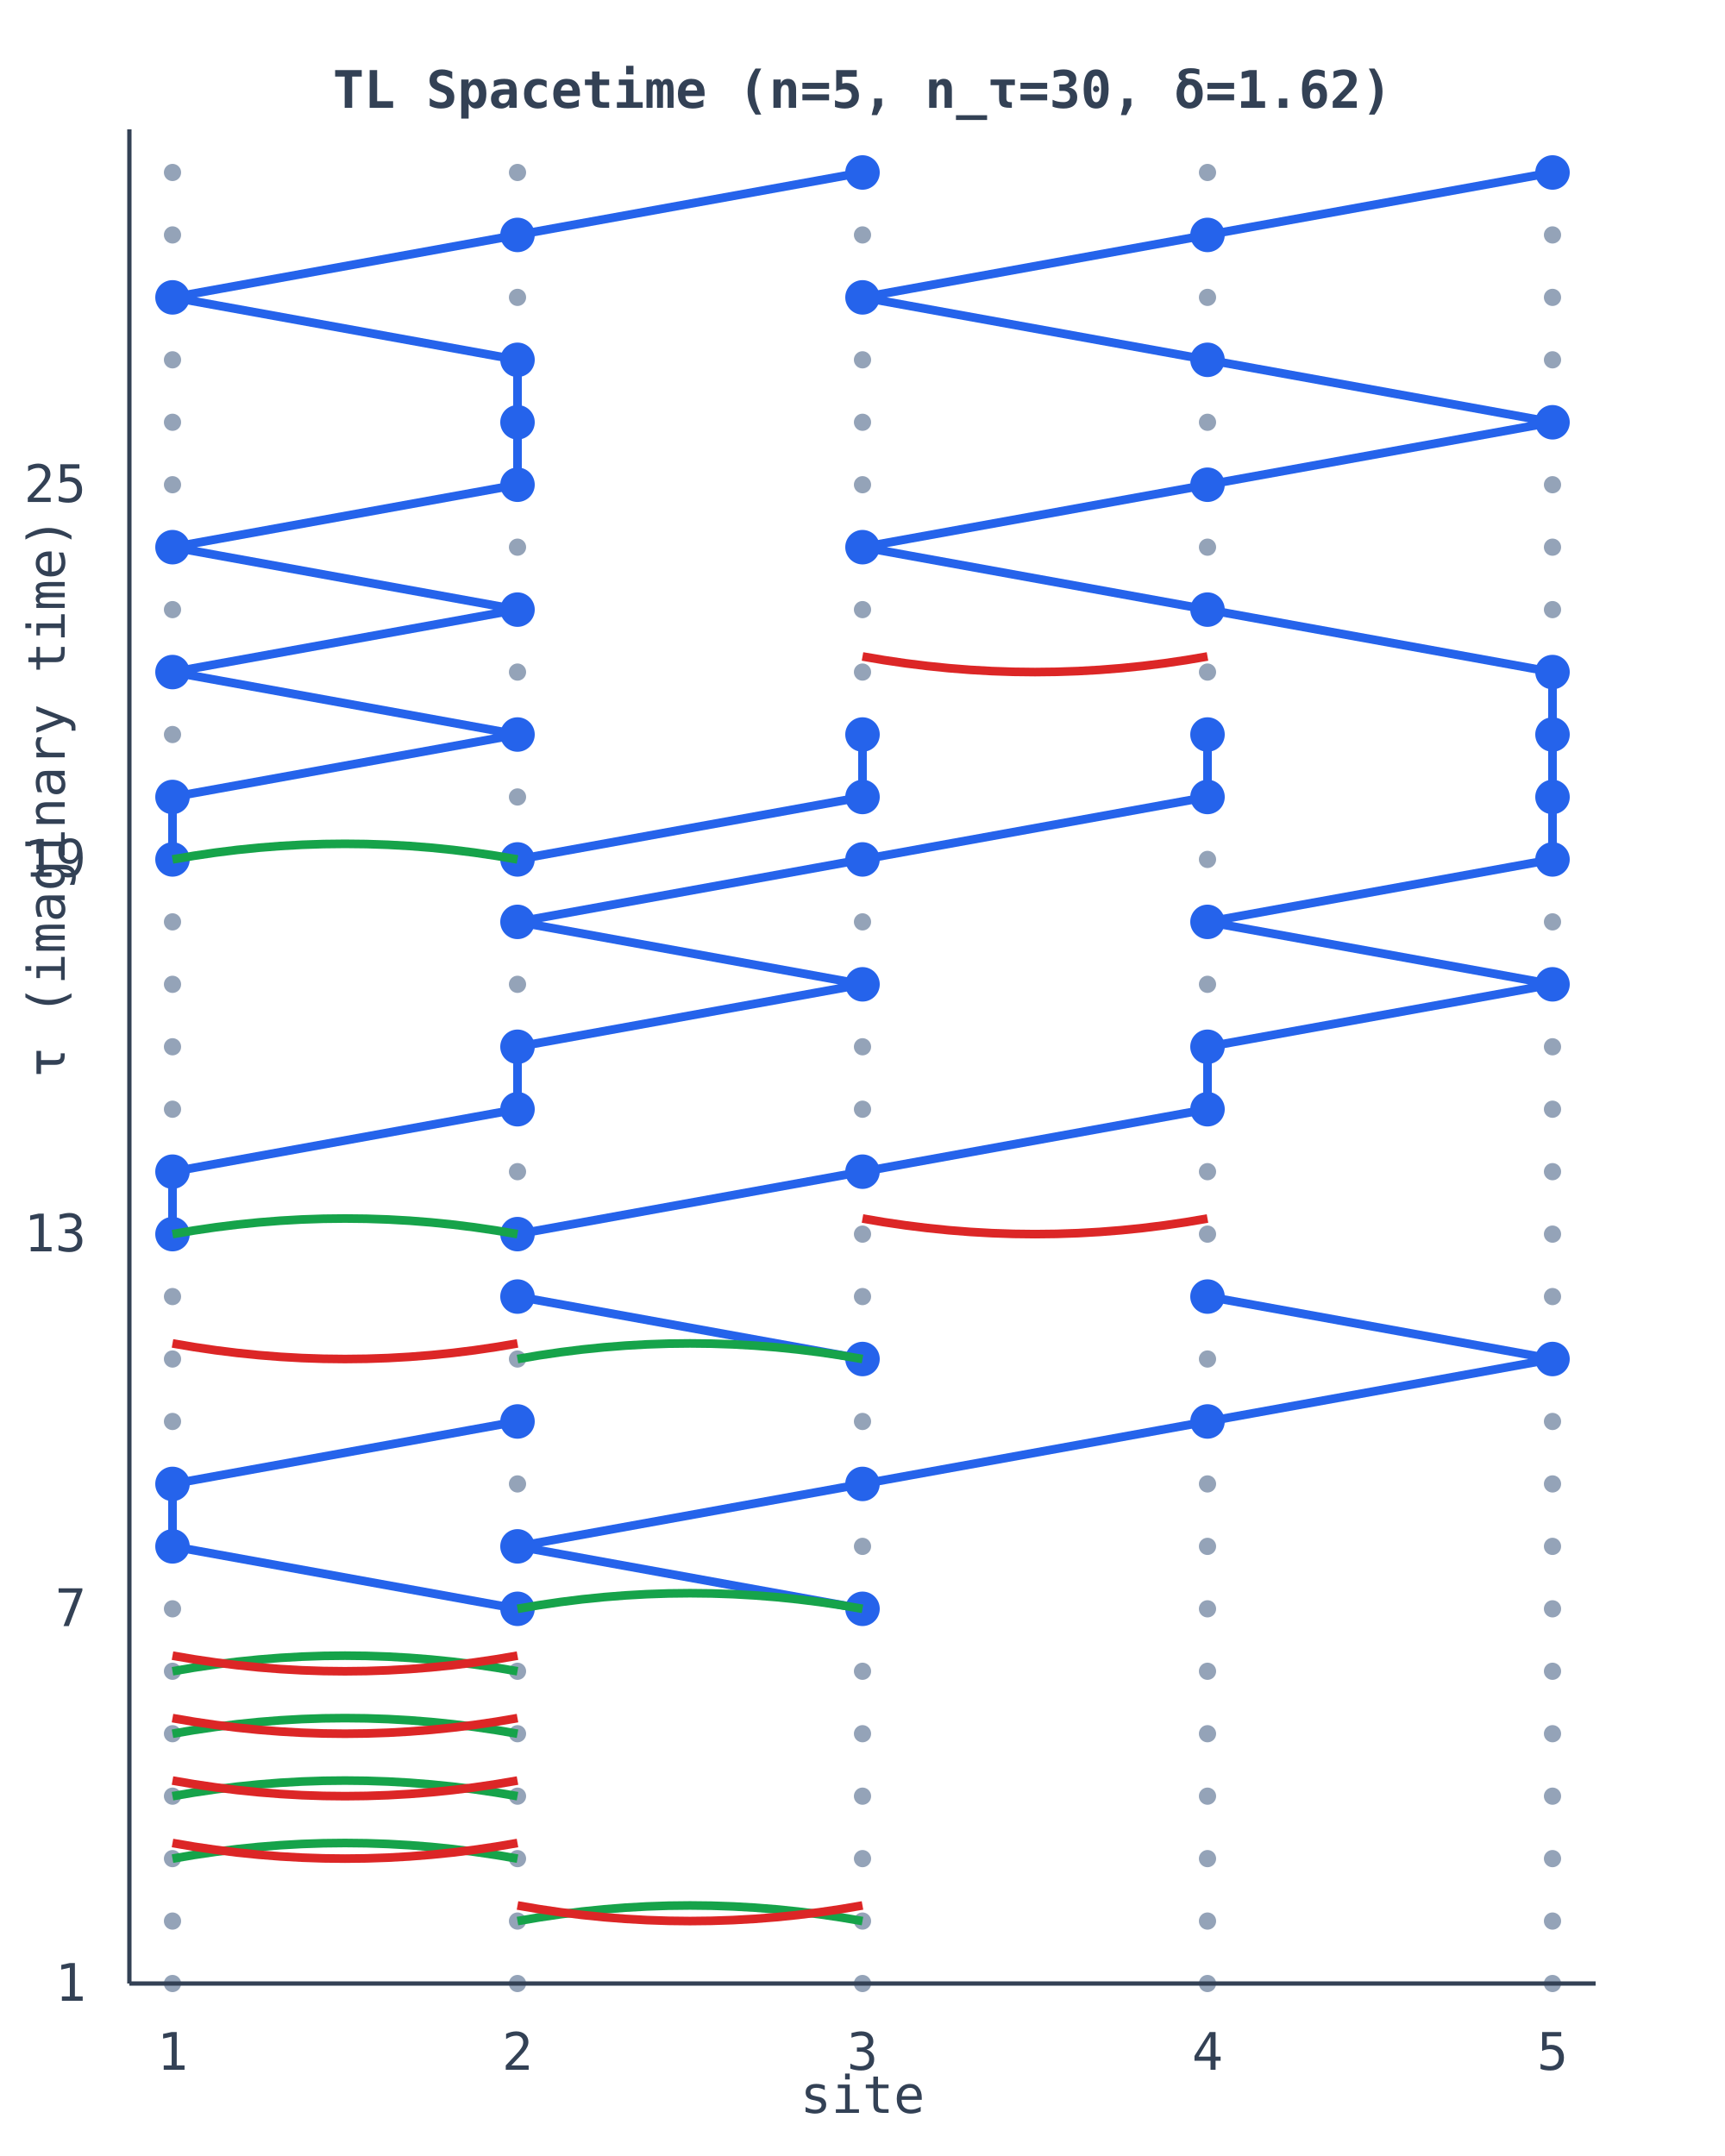
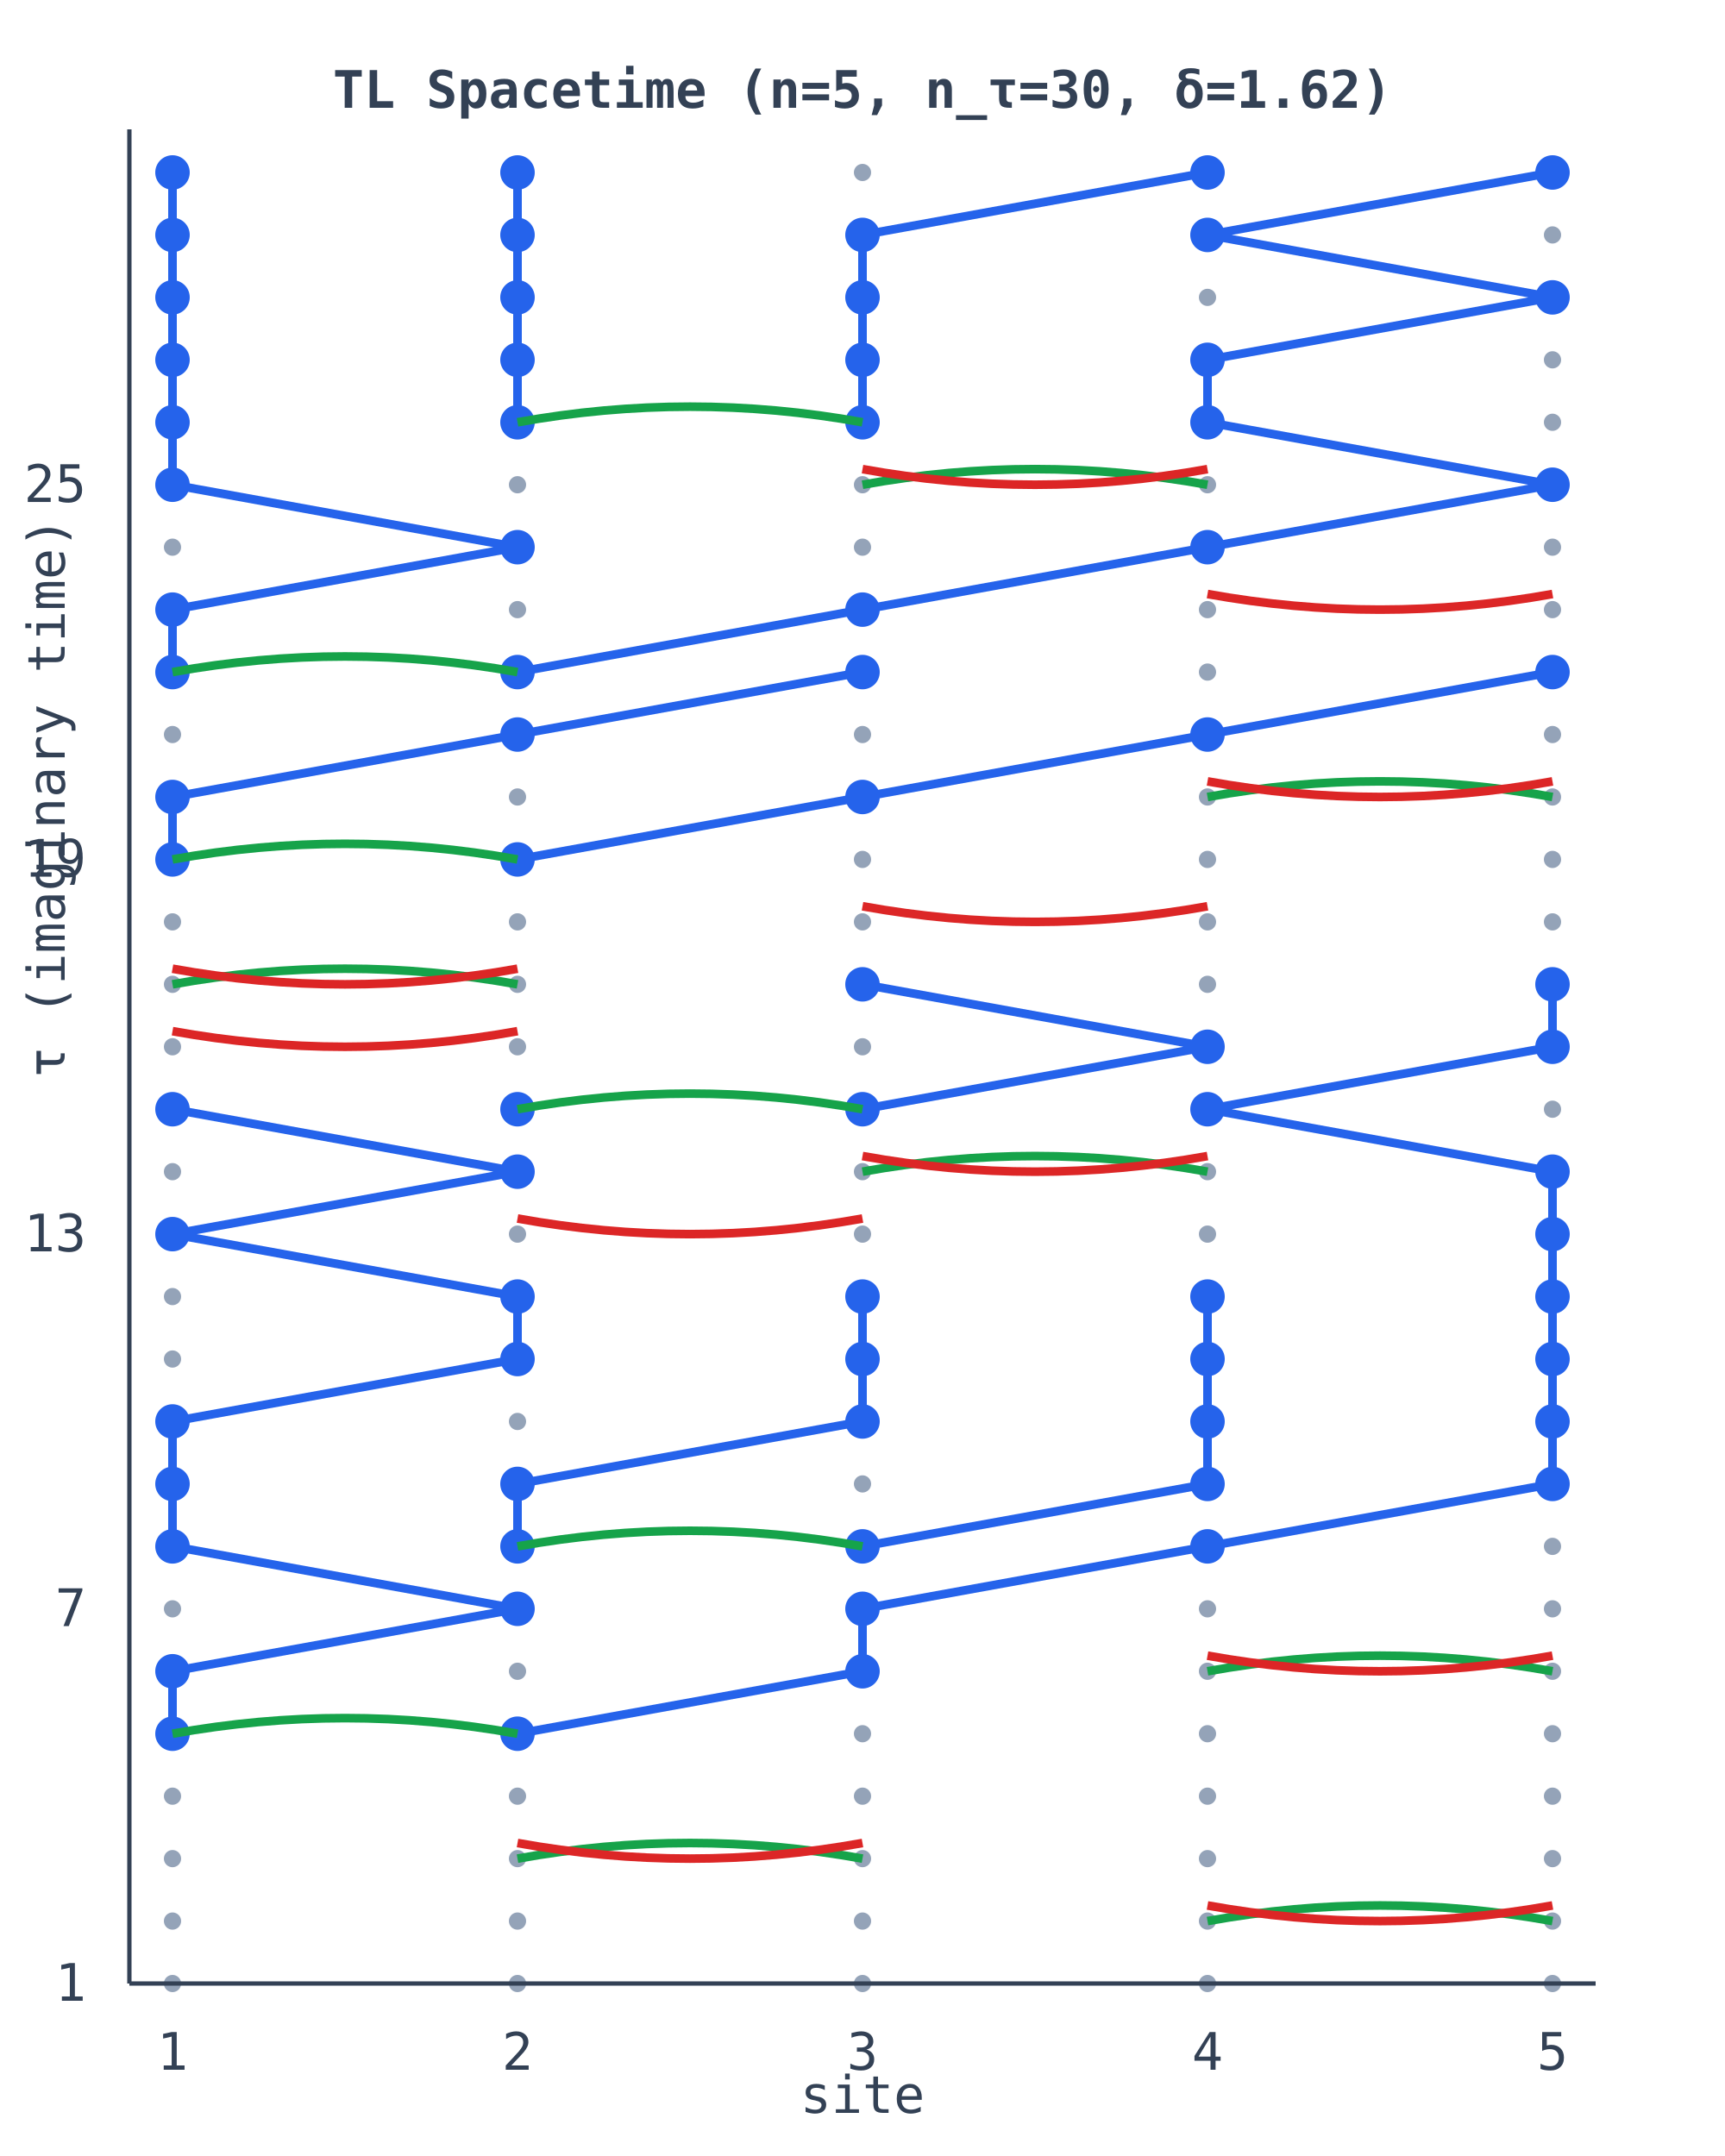
<svg xmlns="http://www.w3.org/2000/svg" width="400" height="500" viewBox="0 0 400 500">
  <style>
    .worldline { stroke: #2563eb; stroke-width: 2; fill: none; }
    .site-dot { fill: #94a3b8; }
    .worldline-dot { fill: #2563eb; }
    .vertex-cup { fill: none; stroke: #16a34a; stroke-width: 2; }
    .vertex-cap { fill: none; stroke: #dc2626; stroke-width: 2; }
    .axis { stroke: #334155; stroke-width: 1; }
    .label { font-family: monospace; font-size: 12px; fill: #334155; }
  </style>
  <rect width="100%" height="100%" fill="white" />
  <circle cx="40.0" cy="460.0" r="2" class="site-dot" />
  <circle cx="120.0" cy="460.0" r="2" class="site-dot" />
  <circle cx="200.0" cy="460.0" r="2" class="site-dot" />
  <circle cx="280.0" cy="460.0" r="2" class="site-dot" />
  <circle cx="360.0" cy="460.0" r="2" class="site-dot" />
  <circle cx="40.0" cy="445.517" r="2" class="site-dot" />
  <circle cx="120.0" cy="445.517" r="2" class="site-dot" />
  <circle cx="200.0" cy="445.517" r="2" class="site-dot" />
  <circle cx="280.0" cy="445.517" r="2" class="site-dot" />
  <circle cx="360.0" cy="445.517" r="2" class="site-dot" />
  <circle cx="40.0" cy="431.034" r="2" class="site-dot" />
  <circle cx="120.0" cy="431.034" r="2" class="site-dot" />
  <circle cx="200.0" cy="431.034" r="2" class="site-dot" />
  <circle cx="280.0" cy="431.034" r="2" class="site-dot" />
  <circle cx="360.0" cy="431.034" r="2" class="site-dot" />
  <circle cx="40.0" cy="416.552" r="2" class="site-dot" />
  <circle cx="120.0" cy="416.552" r="2" class="site-dot" />
  <circle cx="200.0" cy="416.552" r="2" class="site-dot" />
  <circle cx="280.0" cy="416.552" r="2" class="site-dot" />
  <circle cx="360.0" cy="416.552" r="2" class="site-dot" />
  <circle cx="40.0" cy="402.069" r="2" class="site-dot" />
  <circle cx="120.0" cy="402.069" r="2" class="site-dot" />
  <circle cx="200.0" cy="402.069" r="2" class="site-dot" />
  <circle cx="280.0" cy="402.069" r="2" class="site-dot" />
  <circle cx="360.0" cy="402.069" r="2" class="site-dot" />
  <circle cx="40.0" cy="387.586" r="2" class="site-dot" />
  <circle cx="120.0" cy="387.586" r="2" class="site-dot" />
  <circle cx="200.0" cy="387.586" r="2" class="site-dot" />
  <circle cx="280.0" cy="387.586" r="2" class="site-dot" />
  <circle cx="360.0" cy="387.586" r="2" class="site-dot" />
  <circle cx="40.0" cy="373.103" r="2" class="site-dot" />
  <circle cx="120.0" cy="373.103" r="2" class="site-dot" />
  <circle cx="200.0" cy="373.103" r="2" class="site-dot" />
  <circle cx="280.0" cy="373.103" r="2" class="site-dot" />
  <circle cx="360.0" cy="373.103" r="2" class="site-dot" />
  <circle cx="40.0" cy="358.621" r="2" class="site-dot" />
  <circle cx="120.0" cy="358.621" r="2" class="site-dot" />
  <circle cx="200.0" cy="358.621" r="2" class="site-dot" />
  <circle cx="280.0" cy="358.621" r="2" class="site-dot" />
  <circle cx="360.0" cy="358.621" r="2" class="site-dot" />
  <circle cx="40.0" cy="344.138" r="2" class="site-dot" />
  <circle cx="120.0" cy="344.138" r="2" class="site-dot" />
  <circle cx="200.0" cy="344.138" r="2" class="site-dot" />
  <circle cx="280.0" cy="344.138" r="2" class="site-dot" />
  <circle cx="360.0" cy="344.138" r="2" class="site-dot" />
  <circle cx="40.0" cy="329.655" r="2" class="site-dot" />
  <circle cx="120.0" cy="329.655" r="2" class="site-dot" />
  <circle cx="200.0" cy="329.655" r="2" class="site-dot" />
  <circle cx="280.0" cy="329.655" r="2" class="site-dot" />
  <circle cx="360.0" cy="329.655" r="2" class="site-dot" />
  <circle cx="40.0" cy="315.172" r="2" class="site-dot" />
  <circle cx="120.0" cy="315.172" r="2" class="site-dot" />
  <circle cx="200.0" cy="315.172" r="2" class="site-dot" />
  <circle cx="280.0" cy="315.172" r="2" class="site-dot" />
  <circle cx="360.0" cy="315.172" r="2" class="site-dot" />
  <circle cx="40.0" cy="300.69" r="2" class="site-dot" />
  <circle cx="120.0" cy="300.69" r="2" class="site-dot" />
  <circle cx="200.0" cy="300.69" r="2" class="site-dot" />
  <circle cx="280.0" cy="300.69" r="2" class="site-dot" />
  <circle cx="360.0" cy="300.69" r="2" class="site-dot" />
  <circle cx="40.0" cy="286.207" r="2" class="site-dot" />
  <circle cx="120.0" cy="286.207" r="2" class="site-dot" />
  <circle cx="200.0" cy="286.207" r="2" class="site-dot" />
  <circle cx="280.0" cy="286.207" r="2" class="site-dot" />
  <circle cx="360.0" cy="286.207" r="2" class="site-dot" />
  <circle cx="40.0" cy="271.724" r="2" class="site-dot" />
  <circle cx="120.0" cy="271.724" r="2" class="site-dot" />
  <circle cx="200.0" cy="271.724" r="2" class="site-dot" />
  <circle cx="280.0" cy="271.724" r="2" class="site-dot" />
  <circle cx="360.0" cy="271.724" r="2" class="site-dot" />
  <circle cx="40.0" cy="257.241" r="2" class="site-dot" />
  <circle cx="120.0" cy="257.241" r="2" class="site-dot" />
  <circle cx="200.0" cy="257.241" r="2" class="site-dot" />
  <circle cx="280.0" cy="257.241" r="2" class="site-dot" />
  <circle cx="360.0" cy="257.241" r="2" class="site-dot" />
  <circle cx="40.0" cy="242.759" r="2" class="site-dot" />
  <circle cx="120.0" cy="242.759" r="2" class="site-dot" />
  <circle cx="200.0" cy="242.759" r="2" class="site-dot" />
  <circle cx="280.0" cy="242.759" r="2" class="site-dot" />
  <circle cx="360.0" cy="242.759" r="2" class="site-dot" />
  <circle cx="40.0" cy="228.276" r="2" class="site-dot" />
  <circle cx="120.0" cy="228.276" r="2" class="site-dot" />
  <circle cx="200.0" cy="228.276" r="2" class="site-dot" />
  <circle cx="280.0" cy="228.276" r="2" class="site-dot" />
  <circle cx="360.0" cy="228.276" r="2" class="site-dot" />
  <circle cx="40.0" cy="213.793" r="2" class="site-dot" />
  <circle cx="120.0" cy="213.793" r="2" class="site-dot" />
  <circle cx="200.0" cy="213.793" r="2" class="site-dot" />
  <circle cx="280.0" cy="213.793" r="2" class="site-dot" />
  <circle cx="360.0" cy="213.793" r="2" class="site-dot" />
  <circle cx="40.0" cy="199.31" r="2" class="site-dot" />
  <circle cx="120.0" cy="199.31" r="2" class="site-dot" />
  <circle cx="200.0" cy="199.31" r="2" class="site-dot" />
  <circle cx="280.0" cy="199.31" r="2" class="site-dot" />
  <circle cx="360.0" cy="199.31" r="2" class="site-dot" />
  <circle cx="40.0" cy="184.828" r="2" class="site-dot" />
  <circle cx="120.0" cy="184.828" r="2" class="site-dot" />
  <circle cx="200.0" cy="184.828" r="2" class="site-dot" />
  <circle cx="280.0" cy="184.828" r="2" class="site-dot" />
  <circle cx="360.0" cy="184.828" r="2" class="site-dot" />
  <circle cx="40.0" cy="170.345" r="2" class="site-dot" />
  <circle cx="120.0" cy="170.345" r="2" class="site-dot" />
  <circle cx="200.0" cy="170.345" r="2" class="site-dot" />
  <circle cx="280.0" cy="170.345" r="2" class="site-dot" />
  <circle cx="360.0" cy="170.345" r="2" class="site-dot" />
  <circle cx="40.0" cy="155.862" r="2" class="site-dot" />
  <circle cx="120.0" cy="155.862" r="2" class="site-dot" />
  <circle cx="200.0" cy="155.862" r="2" class="site-dot" />
  <circle cx="280.0" cy="155.862" r="2" class="site-dot" />
  <circle cx="360.0" cy="155.862" r="2" class="site-dot" />
  <circle cx="40.0" cy="141.379" r="2" class="site-dot" />
  <circle cx="120.0" cy="141.379" r="2" class="site-dot" />
  <circle cx="200.0" cy="141.379" r="2" class="site-dot" />
  <circle cx="280.0" cy="141.379" r="2" class="site-dot" />
  <circle cx="360.0" cy="141.379" r="2" class="site-dot" />
  <circle cx="40.0" cy="126.897" r="2" class="site-dot" />
  <circle cx="120.0" cy="126.897" r="2" class="site-dot" />
  <circle cx="200.0" cy="126.897" r="2" class="site-dot" />
  <circle cx="280.0" cy="126.897" r="2" class="site-dot" />
  <circle cx="360.0" cy="126.897" r="2" class="site-dot" />
  <circle cx="40.0" cy="112.414" r="2" class="site-dot" />
  <circle cx="120.0" cy="112.414" r="2" class="site-dot" />
  <circle cx="200.0" cy="112.414" r="2" class="site-dot" />
  <circle cx="280.0" cy="112.414" r="2" class="site-dot" />
  <circle cx="360.0" cy="112.414" r="2" class="site-dot" />
  <circle cx="40.0" cy="97.931" r="2" class="site-dot" />
  <circle cx="120.0" cy="97.931" r="2" class="site-dot" />
  <circle cx="200.0" cy="97.931" r="2" class="site-dot" />
  <circle cx="280.0" cy="97.931" r="2" class="site-dot" />
  <circle cx="360.0" cy="97.931" r="2" class="site-dot" />
  <circle cx="40.0" cy="83.448" r="2" class="site-dot" />
  <circle cx="120.0" cy="83.448" r="2" class="site-dot" />
  <circle cx="200.0" cy="83.448" r="2" class="site-dot" />
  <circle cx="280.0" cy="83.448" r="2" class="site-dot" />
  <circle cx="360.0" cy="83.448" r="2" class="site-dot" />
  <circle cx="40.0" cy="68.966" r="2" class="site-dot" />
  <circle cx="120.0" cy="68.966" r="2" class="site-dot" />
  <circle cx="200.0" cy="68.966" r="2" class="site-dot" />
  <circle cx="280.0" cy="68.966" r="2" class="site-dot" />
  <circle cx="360.0" cy="68.966" r="2" class="site-dot" />
  <circle cx="40.0" cy="54.483" r="2" class="site-dot" />
  <circle cx="120.0" cy="54.483" r="2" class="site-dot" />
  <circle cx="200.0" cy="54.483" r="2" class="site-dot" />
  <circle cx="280.0" cy="54.483" r="2" class="site-dot" />
  <circle cx="360.0" cy="54.483" r="2" class="site-dot" />
  <circle cx="40.0" cy="40.0" r="2" class="site-dot" />
  <circle cx="120.0" cy="40.0" r="2" class="site-dot" />
  <circle cx="200.0" cy="40.0" r="2" class="site-dot" />
  <circle cx="280.0" cy="40.0" r="2" class="site-dot" />
  <circle cx="360.0" cy="40.0" r="2" class="site-dot" />
-   <path d="M 120.0 373.103 L 40.0 358.621 L 40.0 344.138 L 120.0 329.655" class="worldline" />
+   <path d="M 40.0 402.069 L 40.0 387.586 L 120.0 373.103 L 40.0 358.621 L 40.0 344.138 L 40.0 329.655 L 120.0 315.172 L 120.0 300.69 L 40.0 286.207 L 120.0 271.724 L 40.0 257.241" class="worldline" />
+   <circle cx="40.0" cy="402.069" r="4" class="worldline-dot" />
+   <circle cx="40.0" cy="387.586" r="4" class="worldline-dot" />
  <circle cx="120.0" cy="373.103" r="4" class="worldline-dot" />
  <circle cx="40.0" cy="358.621" r="4" class="worldline-dot" />
  <circle cx="40.0" cy="344.138" r="4" class="worldline-dot" />
-   <circle cx="120.0" cy="329.655" r="4" class="worldline-dot" />
-   <path d="M 200.0 373.103 L 120.0 358.621 L 200.0 344.138 L 280.0 329.655 L 360.0 315.172 L 280.0 300.69" class="worldline" />
+   <circle cx="40.0" cy="329.655" r="4" class="worldline-dot" />
+   <circle cx="120.0" cy="315.172" r="4" class="worldline-dot" />
+   <circle cx="120.0" cy="300.69" r="4" class="worldline-dot" />
+   <circle cx="40.0" cy="286.207" r="4" class="worldline-dot" />
+   <circle cx="120.0" cy="271.724" r="4" class="worldline-dot" />
+   <circle cx="40.0" cy="257.241" r="4" class="worldline-dot" />
+   <path d="M 120.0 402.069 L 200.0 387.586 L 200.0 373.103 L 280.0 358.621 L 360.0 344.138 L 360.0 329.655 L 360.0 315.172 L 360.0 300.69 L 360.0 286.207 L 360.0 271.724 L 280.0 257.241 L 360.0 242.759 L 360.0 228.276" class="worldline" />
+   <circle cx="120.0" cy="402.069" r="4" class="worldline-dot" />
+   <circle cx="200.0" cy="387.586" r="4" class="worldline-dot" />
  <circle cx="200.0" cy="373.103" r="4" class="worldline-dot" />
+   <circle cx="280.0" cy="358.621" r="4" class="worldline-dot" />
+   <circle cx="360.0" cy="344.138" r="4" class="worldline-dot" />
+   <circle cx="360.0" cy="329.655" r="4" class="worldline-dot" />
+   <circle cx="360.0" cy="315.172" r="4" class="worldline-dot" />
+   <circle cx="360.0" cy="300.69" r="4" class="worldline-dot" />
+   <circle cx="360.0" cy="286.207" r="4" class="worldline-dot" />
+   <circle cx="360.0" cy="271.724" r="4" class="worldline-dot" />
+   <circle cx="280.0" cy="257.241" r="4" class="worldline-dot" />
+   <circle cx="360.0" cy="242.759" r="4" class="worldline-dot" />
+   <circle cx="360.0" cy="228.276" r="4" class="worldline-dot" />
+   <path d="M 120.0 358.621 L 120.0 344.138 L 200.0 329.655 L 200.0 315.172 L 200.0 300.69" class="worldline" />
  <circle cx="120.0" cy="358.621" r="4" class="worldline-dot" />
-   <circle cx="200.0" cy="344.138" r="4" class="worldline-dot" />
+   <circle cx="120.0" cy="344.138" r="4" class="worldline-dot" />
+   <circle cx="200.0" cy="329.655" r="4" class="worldline-dot" />
+   <circle cx="200.0" cy="315.172" r="4" class="worldline-dot" />
+   <circle cx="200.0" cy="300.69" r="4" class="worldline-dot" />
+   <path d="M 200.0 358.621 L 280.0 344.138 L 280.0 329.655 L 280.0 315.172 L 280.0 300.69" class="worldline" />
+   <circle cx="200.0" cy="358.621" r="4" class="worldline-dot" />
+   <circle cx="280.0" cy="344.138" r="4" class="worldline-dot" />
  <circle cx="280.0" cy="329.655" r="4" class="worldline-dot" />
-   <circle cx="360.0" cy="315.172" r="4" class="worldline-dot" />
+   <circle cx="280.0" cy="315.172" r="4" class="worldline-dot" />
  <circle cx="280.0" cy="300.69" r="4" class="worldline-dot" />
-   <path d="M 200.0 315.172 L 120.0 300.69" class="worldline" />
-   <circle cx="200.0" cy="315.172" r="4" class="worldline-dot" />
-   <circle cx="120.0" cy="300.69" r="4" class="worldline-dot" />
-   <path d="M 40.0 286.207 L 40.0 271.724 L 120.0 257.241 L 120.0 242.759 L 200.0 228.276 L 120.0 213.793 L 200.0 199.31 L 280.0 184.828 L 280.0 170.345" class="worldline" />
-   <circle cx="40.0" cy="286.207" r="4" class="worldline-dot" />
-   <circle cx="40.0" cy="271.724" r="4" class="worldline-dot" />
+   <path d="M 120.0 257.241" class="worldline" />
  <circle cx="120.0" cy="257.241" r="4" class="worldline-dot" />
-   <circle cx="120.0" cy="242.759" r="4" class="worldline-dot" />
+   <path d="M 200.0 257.241 L 280.0 242.759 L 200.0 228.276" class="worldline" />
+   <circle cx="200.0" cy="257.241" r="4" class="worldline-dot" />
+   <circle cx="280.0" cy="242.759" r="4" class="worldline-dot" />
  <circle cx="200.0" cy="228.276" r="4" class="worldline-dot" />
-   <circle cx="120.0" cy="213.793" r="4" class="worldline-dot" />
-   <circle cx="200.0" cy="199.31" r="4" class="worldline-dot" />
-   <circle cx="280.0" cy="184.828" r="4" class="worldline-dot" />
-   <circle cx="280.0" cy="170.345" r="4" class="worldline-dot" />
-   <path d="M 120.0 286.207 L 200.0 271.724 L 280.0 257.241 L 280.0 242.759 L 360.0 228.276 L 280.0 213.793 L 360.0 199.31 L 360.0 184.828 L 360.0 170.345 L 360.0 155.862 L 280.0 141.379 L 200.0 126.897 L 280.0 112.414 L 360.0 97.931 L 280.0 83.448 L 200.0 68.966 L 280.0 54.483 L 360.0 40.0" class="worldline" />
-   <circle cx="120.0" cy="286.207" r="4" class="worldline-dot" />
-   <circle cx="200.0" cy="271.724" r="4" class="worldline-dot" />
-   <circle cx="280.0" cy="257.241" r="4" class="worldline-dot" />
-   <circle cx="280.0" cy="242.759" r="4" class="worldline-dot" />
-   <circle cx="360.0" cy="228.276" r="4" class="worldline-dot" />
-   <circle cx="280.0" cy="213.793" r="4" class="worldline-dot" />
-   <circle cx="360.0" cy="199.31" r="4" class="worldline-dot" />
-   <circle cx="360.0" cy="184.828" r="4" class="worldline-dot" />
-   <circle cx="360.0" cy="170.345" r="4" class="worldline-dot" />
-   <circle cx="360.0" cy="155.862" r="4" class="worldline-dot" />
-   <circle cx="280.0" cy="141.379" r="4" class="worldline-dot" />
-   <circle cx="200.0" cy="126.897" r="4" class="worldline-dot" />
-   <circle cx="280.0" cy="112.414" r="4" class="worldline-dot" />
-   <circle cx="360.0" cy="97.931" r="4" class="worldline-dot" />
-   <circle cx="280.0" cy="83.448" r="4" class="worldline-dot" />
-   <circle cx="200.0" cy="68.966" r="4" class="worldline-dot" />
-   <circle cx="280.0" cy="54.483" r="4" class="worldline-dot" />
-   <circle cx="360.0" cy="40.0" r="4" class="worldline-dot" />
-   <path d="M 40.0 199.31 L 40.0 184.828 L 120.0 170.345 L 40.0 155.862 L 120.0 141.379 L 40.0 126.897 L 120.0 112.414 L 120.0 97.931 L 120.0 83.448 L 40.0 68.966 L 120.0 54.483 L 200.0 40.0" class="worldline" />
+   <path d="M 40.0 199.31 L 40.0 184.828 L 120.0 170.345 L 200.0 155.862" class="worldline" />
  <circle cx="40.0" cy="199.31" r="4" class="worldline-dot" />
  <circle cx="40.0" cy="184.828" r="4" class="worldline-dot" />
  <circle cx="120.0" cy="170.345" r="4" class="worldline-dot" />
+   <circle cx="200.0" cy="155.862" r="4" class="worldline-dot" />
+   <path d="M 120.0 199.31 L 200.0 184.828 L 280.0 170.345 L 360.0 155.862" class="worldline" />
+   <circle cx="120.0" cy="199.31" r="4" class="worldline-dot" />
+   <circle cx="200.0" cy="184.828" r="4" class="worldline-dot" />
+   <circle cx="280.0" cy="170.345" r="4" class="worldline-dot" />
+   <circle cx="360.0" cy="155.862" r="4" class="worldline-dot" />
+   <path d="M 40.0 155.862 L 40.0 141.379 L 120.0 126.897 L 40.0 112.414 L 40.0 97.931 L 40.0 83.448 L 40.0 68.966 L 40.0 54.483 L 40.0 40.0" class="worldline" />
  <circle cx="40.0" cy="155.862" r="4" class="worldline-dot" />
-   <circle cx="120.0" cy="141.379" r="4" class="worldline-dot" />
-   <circle cx="40.0" cy="126.897" r="4" class="worldline-dot" />
-   <circle cx="120.0" cy="112.414" r="4" class="worldline-dot" />
+   <circle cx="40.0" cy="141.379" r="4" class="worldline-dot" />
+   <circle cx="120.0" cy="126.897" r="4" class="worldline-dot" />
+   <circle cx="40.0" cy="112.414" r="4" class="worldline-dot" />
+   <circle cx="40.0" cy="97.931" r="4" class="worldline-dot" />
+   <circle cx="40.0" cy="83.448" r="4" class="worldline-dot" />
+   <circle cx="40.0" cy="68.966" r="4" class="worldline-dot" />
+   <circle cx="40.0" cy="54.483" r="4" class="worldline-dot" />
+   <circle cx="40.0" cy="40.0" r="4" class="worldline-dot" />
+   <path d="M 120.0 155.862 L 200.0 141.379 L 280.0 126.897 L 360.0 112.414 L 280.0 97.931 L 280.0 83.448 L 360.0 68.966 L 280.0 54.483 L 360.0 40.0" class="worldline" />
+   <circle cx="120.0" cy="155.862" r="4" class="worldline-dot" />
+   <circle cx="200.0" cy="141.379" r="4" class="worldline-dot" />
+   <circle cx="280.0" cy="126.897" r="4" class="worldline-dot" />
+   <circle cx="360.0" cy="112.414" r="4" class="worldline-dot" />
+   <circle cx="280.0" cy="97.931" r="4" class="worldline-dot" />
+   <circle cx="280.0" cy="83.448" r="4" class="worldline-dot" />
+   <circle cx="360.0" cy="68.966" r="4" class="worldline-dot" />
+   <circle cx="280.0" cy="54.483" r="4" class="worldline-dot" />
+   <circle cx="360.0" cy="40.0" r="4" class="worldline-dot" />
+   <path d="M 120.0 97.931 L 120.0 83.448 L 120.0 68.966 L 120.0 54.483 L 120.0 40.0" class="worldline" />
  <circle cx="120.0" cy="97.931" r="4" class="worldline-dot" />
  <circle cx="120.0" cy="83.448" r="4" class="worldline-dot" />
-   <circle cx="40.0" cy="68.966" r="4" class="worldline-dot" />
+   <circle cx="120.0" cy="68.966" r="4" class="worldline-dot" />
  <circle cx="120.0" cy="54.483" r="4" class="worldline-dot" />
-   <circle cx="200.0" cy="40.0" r="4" class="worldline-dot" />
-   <path d="M 120.0 199.31 L 200.0 184.828 L 200.0 170.345" class="worldline" />
-   <circle cx="120.0" cy="199.31" r="4" class="worldline-dot" />
-   <circle cx="200.0" cy="184.828" r="4" class="worldline-dot" />
-   <circle cx="200.0" cy="170.345" r="4" class="worldline-dot" />
-   <path d="M 120.0 445.517 Q 160.0 438.276 200.0 445.517" class="vertex-cup" />
-   <path d="M 120.0 441.897 Q 160.0 449.138 200.0 441.897" class="vertex-cap" />
-   <path d="M 40.0 431.034 Q 80.0 423.793 120.0 431.034" class="vertex-cup" />
-   <path d="M 40.0 427.414 Q 80.0 434.655 120.0 427.414" class="vertex-cap" />
-   <path d="M 40.0 416.552 Q 80.0 409.31 120.0 416.552" class="vertex-cup" />
-   <path d="M 40.0 412.931 Q 80.0 420.172 120.0 412.931" class="vertex-cap" />
+   <circle cx="120.0" cy="40.0" r="4" class="worldline-dot" />
+   <path d="M 200.0 97.931 L 200.0 83.448 L 200.0 68.966 L 200.0 54.483 L 280.0 40.0" class="worldline" />
+   <circle cx="200.0" cy="97.931" r="4" class="worldline-dot" />
+   <circle cx="200.0" cy="83.448" r="4" class="worldline-dot" />
+   <circle cx="200.0" cy="68.966" r="4" class="worldline-dot" />
+   <circle cx="200.0" cy="54.483" r="4" class="worldline-dot" />
+   <circle cx="280.0" cy="40.0" r="4" class="worldline-dot" />
+   <path d="M 280.0 445.517 Q 320.0 438.276 360.0 445.517" class="vertex-cup" />
+   <path d="M 280.0 441.897 Q 320.0 449.138 360.0 441.897" class="vertex-cap" />
+   <path d="M 120.0 431.034 Q 160.0 423.793 200.0 431.034" class="vertex-cup" />
+   <path d="M 120.0 427.414 Q 160.0 434.655 200.0 427.414" class="vertex-cap" />
  <path d="M 40.0 402.069 Q 80.0 394.828 120.0 402.069" class="vertex-cup" />
-   <path d="M 40.0 398.448 Q 80.0 405.69 120.0 398.448" class="vertex-cap" />
-   <path d="M 40.0 387.586 Q 80.0 380.345 120.0 387.586" class="vertex-cup" />
-   <path d="M 40.0 383.966 Q 80.0 391.207 120.0 383.966" class="vertex-cap" />
-   <path d="M 120.0 373.103 Q 160.0 365.862 200.0 373.103" class="vertex-cup" />
-   <path d="M 120.0 315.172 Q 160.0 307.931 200.0 315.172" class="vertex-cup" />
-   <path d="M 40.0 311.552 Q 80.0 318.793 120.0 311.552" class="vertex-cap" />
-   <path d="M 40.0 286.207 Q 80.0 278.966 120.0 286.207" class="vertex-cup" />
-   <path d="M 200.0 282.586 Q 240.0 289.828 280.0 282.586" class="vertex-cap" />
+   <path d="M 280.0 387.586 Q 320.0 380.345 360.0 387.586" class="vertex-cup" />
+   <path d="M 280.0 383.966 Q 320.0 391.207 360.0 383.966" class="vertex-cap" />
+   <path d="M 120.0 358.621 Q 160.0 351.379 200.0 358.621" class="vertex-cup" />
+   <path d="M 120.0 282.586 Q 160.0 289.828 200.0 282.586" class="vertex-cap" />
+   <path d="M 200.0 271.724 Q 240.0 264.483 280.0 271.724" class="vertex-cup" />
+   <path d="M 200.0 268.103 Q 240.0 275.345 280.0 268.103" class="vertex-cap" />
+   <path d="M 120.0 257.241 Q 160.0 250.0 200.0 257.241" class="vertex-cup" />
+   <path d="M 40.0 239.138 Q 80.0 246.379 120.0 239.138" class="vertex-cap" />
+   <path d="M 40.0 228.276 Q 80.0 221.034 120.0 228.276" class="vertex-cup" />
+   <path d="M 40.0 224.655 Q 80.0 231.897 120.0 224.655" class="vertex-cap" />
+   <path d="M 200.0 210.172 Q 240.0 217.414 280.0 210.172" class="vertex-cap" />
  <path d="M 40.0 199.31 Q 80.0 192.069 120.0 199.31" class="vertex-cup" />
-   <path d="M 200.0 152.241 Q 240.0 159.483 280.0 152.241" class="vertex-cap" />
+   <path d="M 280.0 184.828 Q 320.0 177.586 360.0 184.828" class="vertex-cup" />
+   <path d="M 280.0 181.207 Q 320.0 188.448 360.0 181.207" class="vertex-cap" />
+   <path d="M 40.0 155.862 Q 80.0 148.621 120.0 155.862" class="vertex-cup" />
+   <path d="M 280.0 137.759 Q 320.0 145 360.0 137.759" class="vertex-cap" />
+   <path d="M 200.0 112.414 Q 240.0 105.172 280.0 112.414" class="vertex-cup" />
+   <path d="M 200.0 108.793 Q 240.0 116.034 280.0 108.793" class="vertex-cap" />
+   <path d="M 120.0 97.931 Q 160.0 90.69 200.0 97.931" class="vertex-cup" />
  <line x1="30" y1="460" x2="370" y2="460" class="axis" />
  <line x1="30" y1="460" x2="30" y2="30" class="axis" />
  <text x="200.0" y="490" class="label" text-anchor="middle">site</text>
  <text x="15" y="250.0" class="label" transform="rotate(-90, 15, 250.0)">τ (imaginary time)</text>
  <text x="40.0" y="480" class="label" text-anchor="middle">1</text>
  <text x="120.0" y="480" class="label" text-anchor="middle">2</text>
  <text x="200.0" y="480" class="label" text-anchor="middle">3</text>
  <text x="280.0" y="480" class="label" text-anchor="middle">4</text>
  <text x="360.0" y="480" class="label" text-anchor="middle">5</text>
  <text x="20" y="464.0" class="label" text-anchor="end">1</text>
  <text x="20" y="377.103" class="label" text-anchor="end">7</text>
  <text x="20" y="290.207" class="label" text-anchor="end">13</text>
  <text x="20" y="203.31" class="label" text-anchor="end">19</text>
  <text x="20" y="116.414" class="label" text-anchor="end">25</text>
  <text x="200.0" y="25" class="label" text-anchor="middle" font-weight="bold">TL Spacetime (n=5, n_τ=30, δ=1.62)</text>
</svg>
